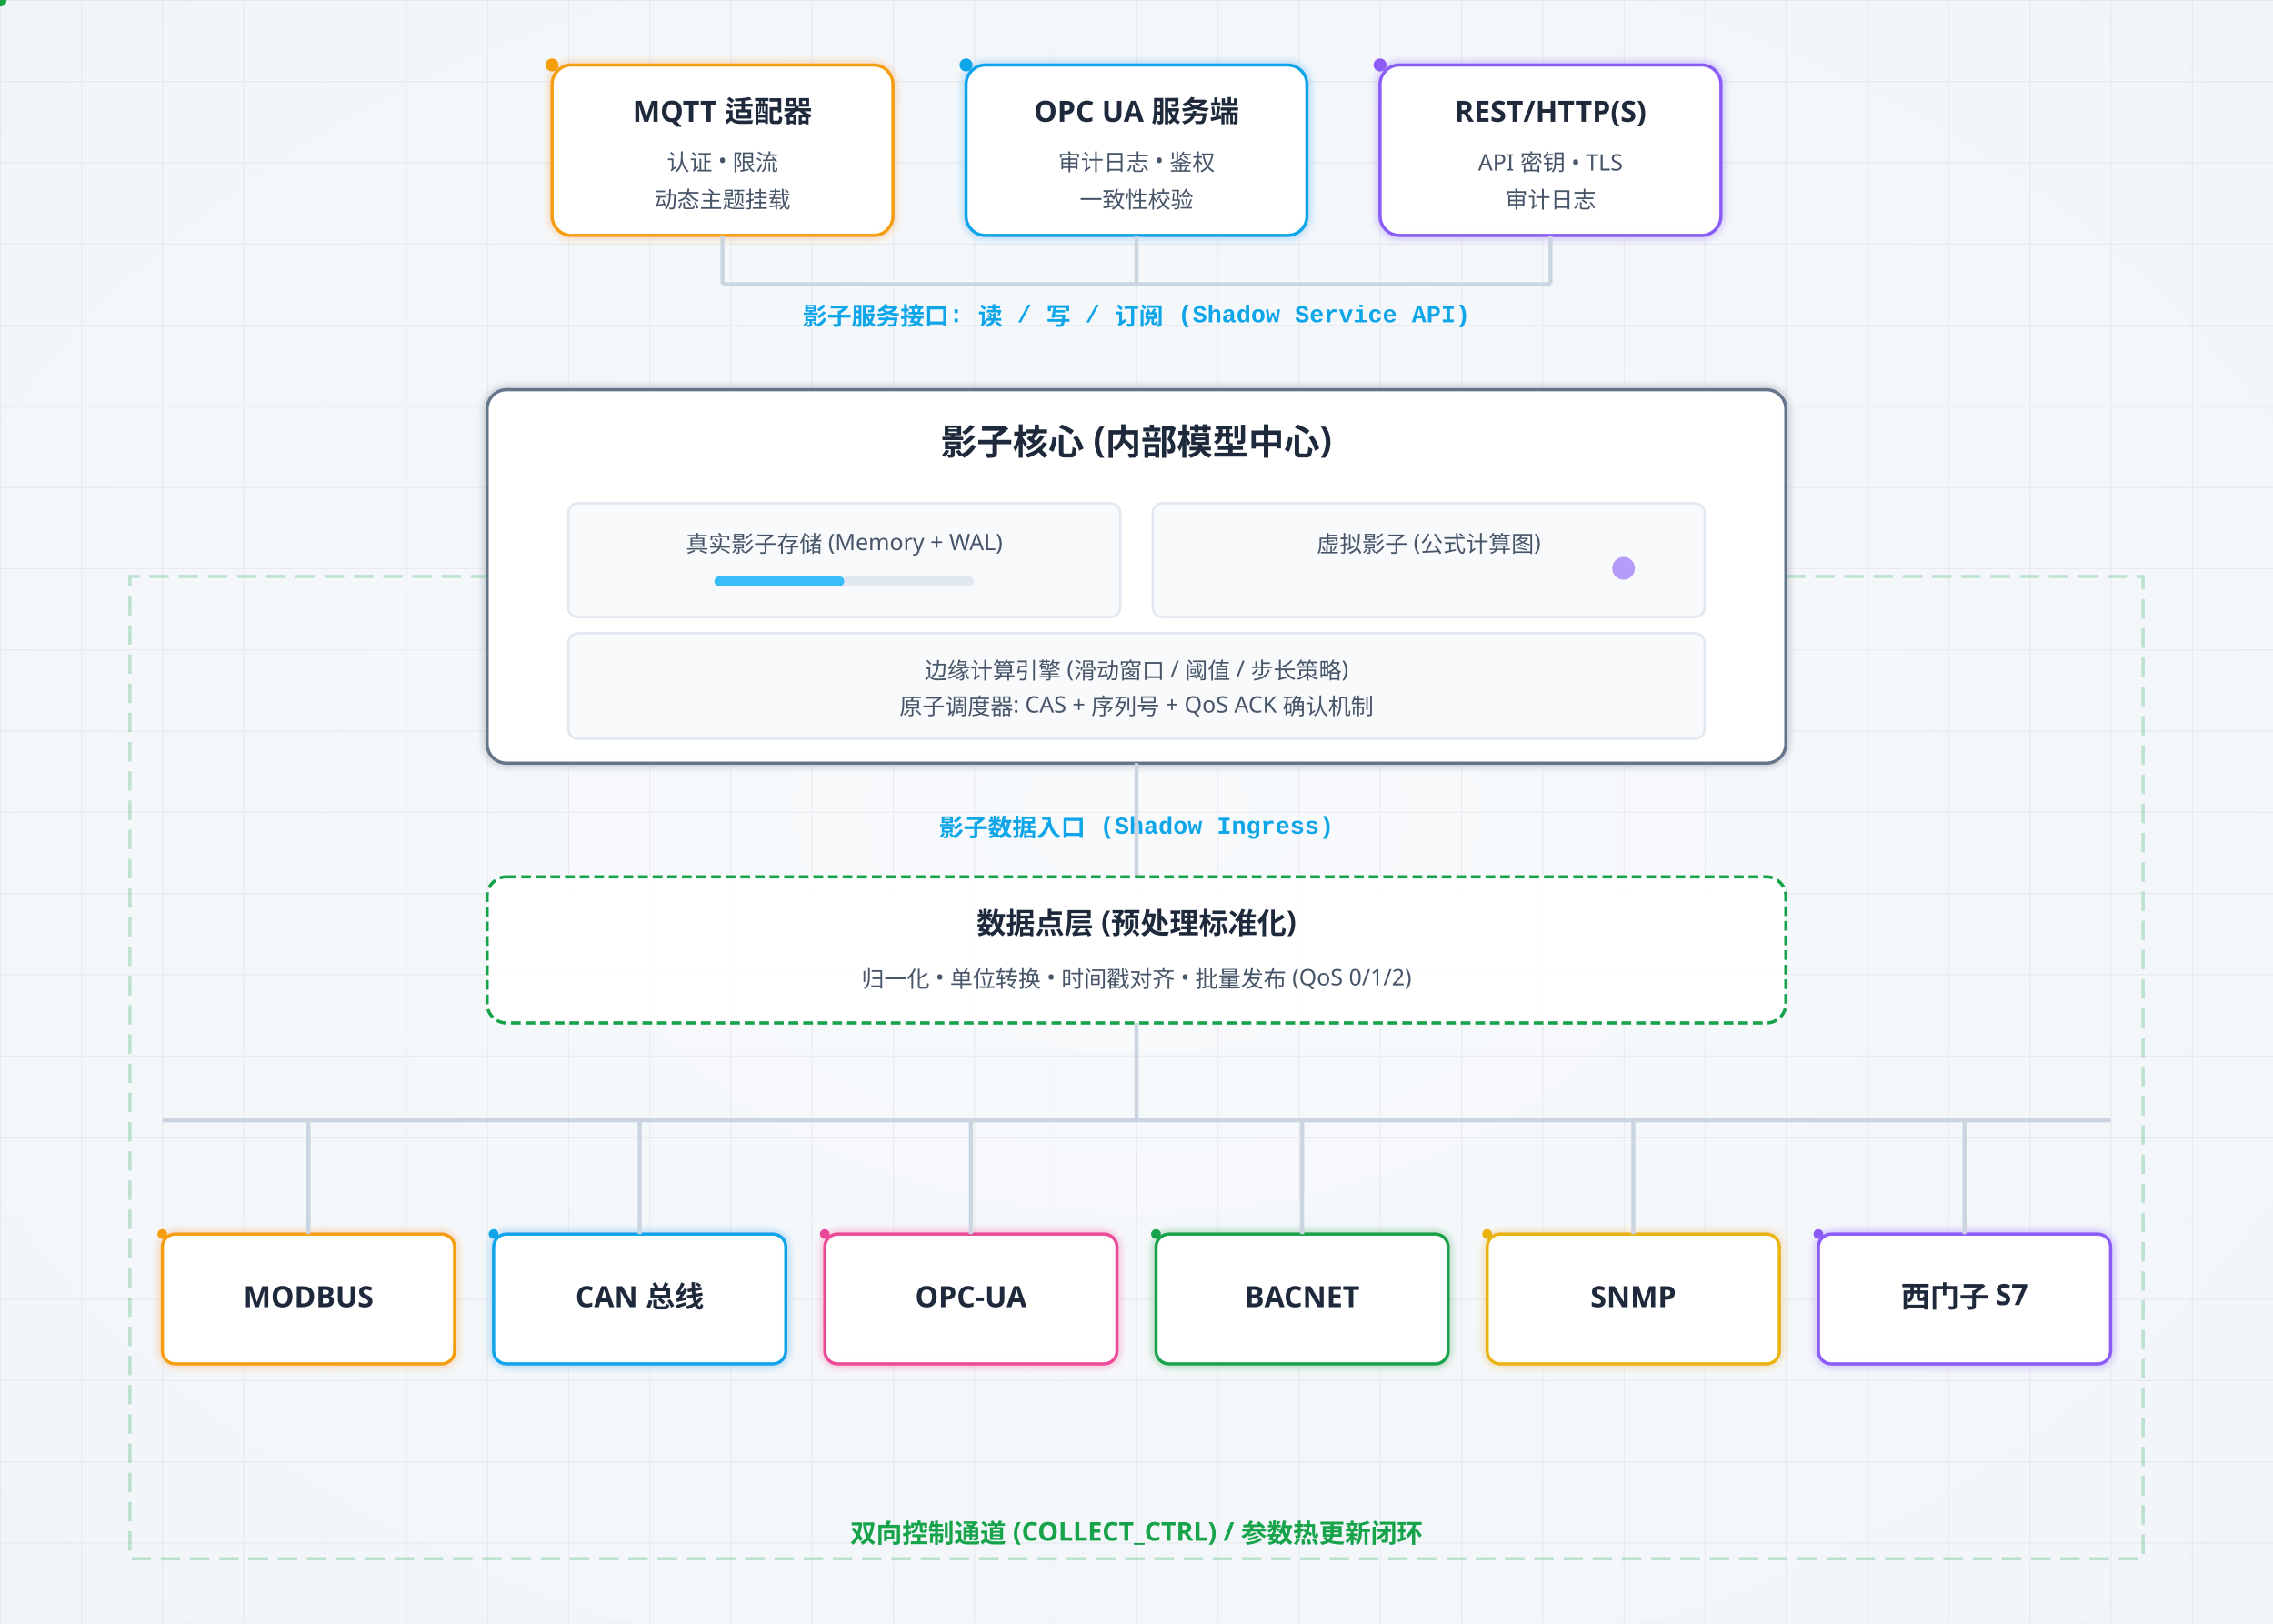
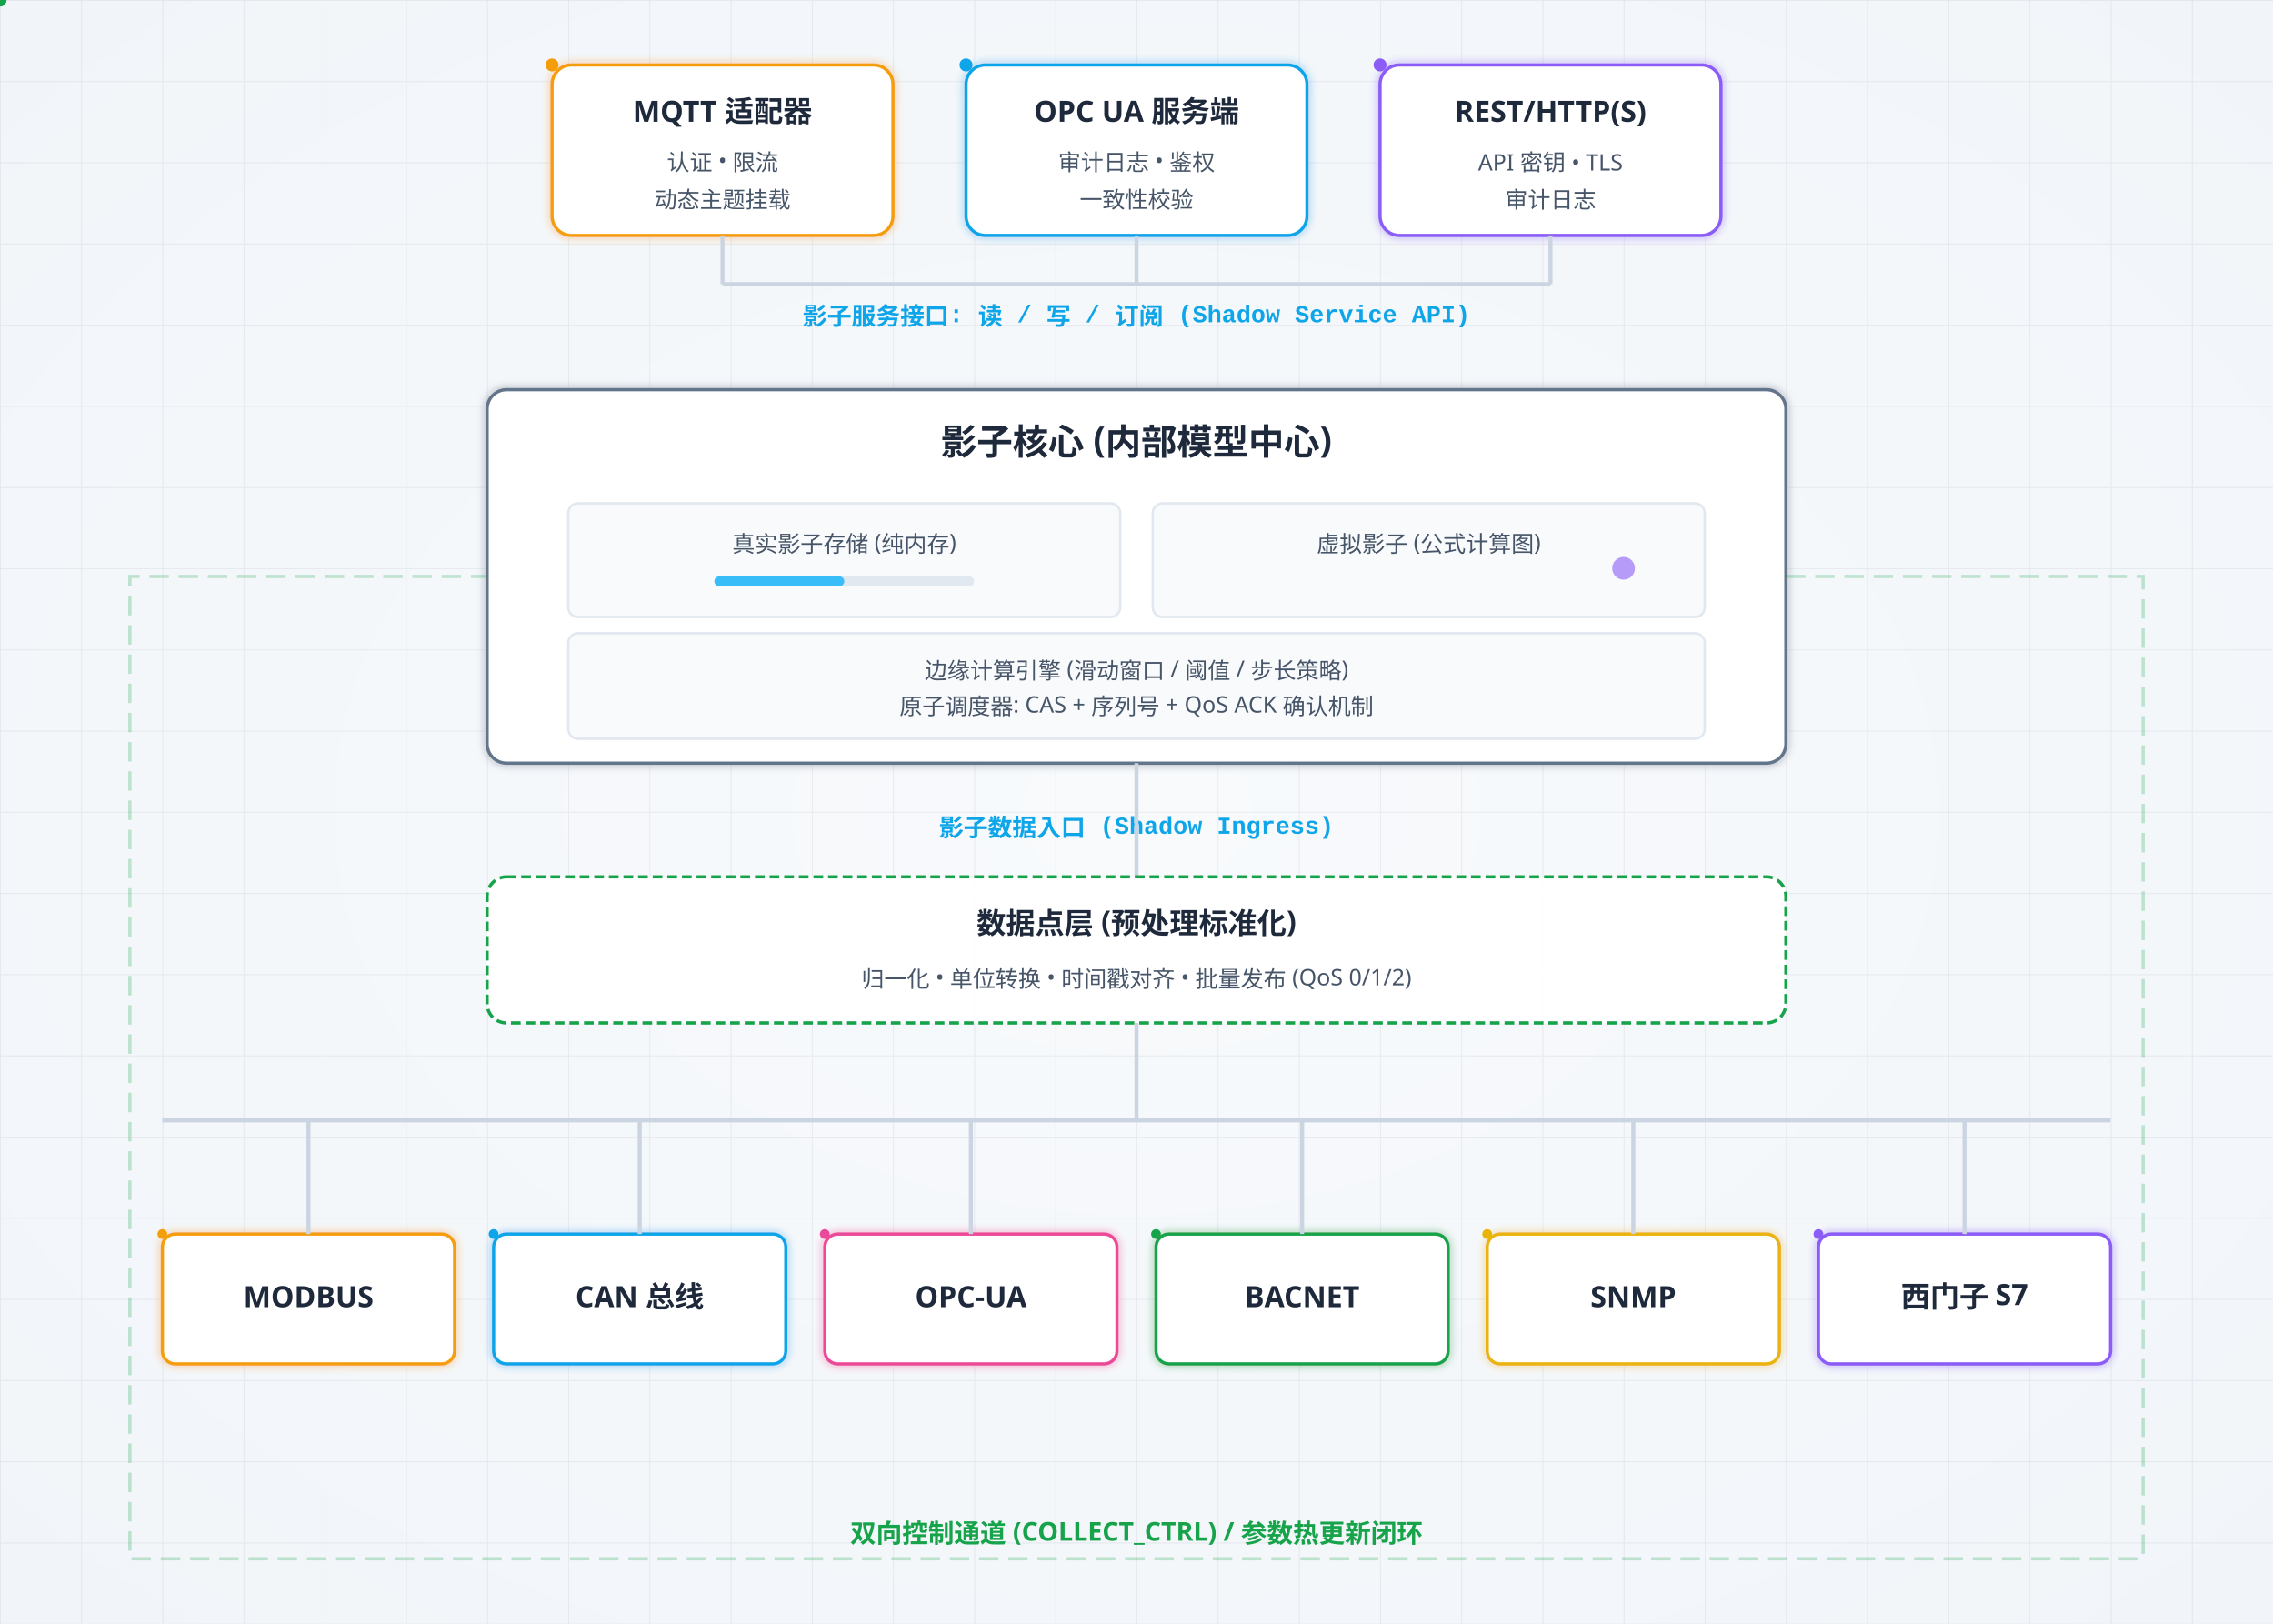
<svg xmlns="http://www.w3.org/2000/svg" width="1400" height="1000" viewBox="0 0 1400 1000">
  <defs>
    <radialGradient id="bg_grad" cx="50%" cy="50%" r="70%">
      <stop offset="0%" stop-color="#f8fafc" />
      <stop offset="100%" stop-color="#f1f5f9" />
    </radialGradient>
    <pattern id="grid" width="50" height="50" patternUnits="userSpaceOnUse">
      <path d="M 50 0 L 0 0 0 50" fill="none" stroke="#0f172a" stroke-width="1" opacity="0.07" />
    </pattern>
    <filter id="glow" x="-20%" y="-20%" width="140%" height="140%">
      <feGaussianBlur stdDeviation="2.5" result="blur" />
      <feComposite in="SourceGraphic" in2="blur" operator="over" />
    </filter>
    <style>
      .panel-bg { fill: #ffffff; stroke-width: 2; fill-opacity: 0.95; }
      .text-label { fill: #1e293b; font-family: 'PingFang SC', 'Microsoft YaHei', sans-serif; font-weight: 800; font-size: 18px; }
      .text-detail { fill: #475569; font-family: 'PingFang SC', 'Microsoft YaHei', sans-serif; font-size: 14px; font-weight: 500; }
      .text-api { fill: #0ea5e9; font-family: 'Courier New', monospace; font-size: 15px; font-weight: bold; }
      .line-main { fill: none; stroke: #cbd5e1; stroke-width: 2.5; }
      .core-box { fill: #f8fafc; stroke: #e2e8f0; stroke-width: 1.5; }
    </style>
  </defs>
  <rect width="100%" height="100%" fill="url(#bg_grad)" />
  <rect width="100%" height="100%" fill="url(#grid)" />
  <g transform="translate(0, 40)">
    <g transform="translate(340, 0)">
      <rect width="210" height="105" rx="12" class="panel-bg" stroke="#f59e0b" filter="url(#glow)" />
      <text x="105" y="35" text-anchor="middle" class="text-label">MQTT 适配器</text>
      <text x="105" y="65" text-anchor="middle" class="text-detail">认证 • 限流</text>
      <text x="105" y="88" text-anchor="middle" class="text-detail">动态主题挂载</text>
      <path id="up_l1" d="M105 135 V105" class="line-main" />
      <circle r="4" fill="#f59e0b">
        <animateMotion dur="1.2s" repeatCount="indefinite">
          <mpath href="#up_l1" />
        </animateMotion>
      </circle>
    </g>
    <g transform="translate(595, 0)">
      <rect width="210" height="105" rx="12" class="panel-bg" stroke="#0ea5e9" filter="url(#glow)" />
      <text x="105" y="35" text-anchor="middle" class="text-label">OPC UA 服务端</text>
      <text x="105" y="65" text-anchor="middle" class="text-detail">审计日志 • 鉴权</text>
      <text x="105" y="88" text-anchor="middle" class="text-detail">一致性校验</text>
      <path id="up_l2" d="M105 135 V105" class="line-main" />
      <circle r="4" fill="#0ea5e9">
        <animateMotion dur="1.5s" repeatCount="indefinite">
          <mpath href="#up_l2" />
        </animateMotion>
      </circle>
    </g>
    <g transform="translate(850, 0)">
      <rect width="210" height="105" rx="12" class="panel-bg" stroke="#8b5cf6" filter="url(#glow)" />
      <text x="105" y="35" text-anchor="middle" class="text-label">REST/HTTP(S)</text>
      <text x="105" y="65" text-anchor="middle" class="text-detail">API 密钥 • TLS</text>
      <text x="105" y="88" text-anchor="middle" class="text-detail">审计日志</text>
      <path id="up_l3" d="M105 135 V105" class="line-main" />
      <circle r="4" fill="#8b5cf6">
        <animateMotion dur="2s" repeatCount="indefinite">
          <mpath href="#up_l3" />
        </animateMotion>
      </circle>
    </g>
    <path d="M445 135 H955" class="line-main" />
  </g>
  <text x="700" y="200" class="text-api" text-anchor="middle">影子服务接口: 读 / 写 / 订阅 (Shadow Service API)</text>
  <g transform="translate(300, 240)">
    <rect width="800" height="230" rx="12" class="panel-bg" stroke="#64748b" filter="url(#glow)" />
    <text x="400" y="40" text-anchor="middle" class="text-label" style="font-size: 22px;">影子核心 (内部模型中心)</text>
    <rect x="50" y="70" width="340" height="70" rx="6" class="core-box" />
-     <text x="220" y="100" text-anchor="middle" class="text-detail" font-weight="bold">真实影子存储 (Memory + WAL)</text>
+     <text x="220" y="100" text-anchor="middle" class="text-detail" font-weight="bold">真实影子存储 (纯内存)</text>
    <rect x="140" y="115" width="160" height="6" rx="3" fill="#e2e8f0" />
    <rect x="140" y="115" width="80" height="6" rx="3" fill="#38bdf8">
      <animate attributeName="width" values="40;160;40" dur="3s" repeatCount="indefinite" />
    </rect>
    <rect x="410" y="70" width="340" height="70" rx="6" class="core-box" />
    <text x="580" y="100" text-anchor="middle" class="text-detail" font-weight="bold">虚拟影子 (公式计算图)</text>
    <circle cx="700" cy="110" r="7" fill="#8b5cf6" opacity="0.6">
      <animate attributeName="r" values="4;8;4" dur="1s" repeatCount="indefinite" />
    </circle>
    <rect x="50" y="150" width="700" height="65" rx="6" class="core-box" />
    <text x="400" y="178" text-anchor="middle" class="text-detail">边缘计算引擎 (滑动窗口 / 阈值 / 步长策略)</text>
    <text x="400" y="200" text-anchor="middle" class="text-detail" fill="#059669" font-weight="bold">原子调度器: CAS + 序列号 + QoS ACK 确认机制</text>
  </g>
  <text x="700" y="515" class="text-api" text-anchor="middle">影子数据入口 (Shadow Ingress)</text>
  <path id="path_ingress" d="M700 470 V540" class="line-main" />
  <circle r="4" fill="#16a34a">
    <animateMotion dur="2s" repeatCount="indefinite">
      <mpath href="#path_ingress" />
    </animateMotion>
  </circle>
  <g transform="translate(300, 540)">
    <rect width="800" height="90" rx="12" class="panel-bg" stroke="#16a34a" stroke-dasharray="6,3" />
    <text x="400" y="35" text-anchor="middle" class="text-label">数据点层 (预处理标准化)</text>
    <text x="400" y="68" text-anchor="middle" class="text-detail">归一化 • 单位转换 • 时间戳对齐 • 批量发布 (QoS 0/1/2)</text>
  </g>
  <path id="path_to_bus" d="M700 630 V690" class="line-main" />
  <path id="bus_horizontal" d="M100 690 L1300 690" class="line-main" />
  <g transform="translate(100, 760)">
    <g transform="translate(0,0)">
      <rect width="180" height="80" rx="8" class="panel-bg" stroke="#f59e0b" filter="url(#glow)" />
      <text x="90" y="45" text-anchor="middle" class="text-label">MODBUS</text>
      <path id="l1" d="M90 0 V-70" class="line-main" />
      <circle r="3" fill="#f59e0b">
        <animateMotion dur="1s" repeatCount="indefinite">
          <mpath href="#l1" />
        </animateMotion>
      </circle>
    </g>
    <g transform="translate(204,0)">
      <rect width="180" height="80" rx="8" class="panel-bg" stroke="#0ea5e9" filter="url(#glow)" />
      <text x="90" y="45" text-anchor="middle" class="text-label">CAN 总线</text>
      <path id="l2" d="M90 0 V-70" class="line-main" />
      <circle r="3" fill="#0ea5e9">
        <animateMotion dur="1.5s" repeatCount="indefinite">
          <mpath href="#l2" />
        </animateMotion>
      </circle>
    </g>
    <g transform="translate(408,0)">
      <rect width="180" height="80" rx="8" class="panel-bg" stroke="#ec4899" filter="url(#glow)" />
      <text x="90" y="45" text-anchor="middle" class="text-label">OPC-UA</text>
      <path id="l3" d="M90 0 V-70" class="line-main" />
      <circle r="3" fill="#ec4899">
        <animateMotion dur="1.3s" repeatCount="indefinite">
          <mpath href="#l3" />
        </animateMotion>
      </circle>
    </g>
    <g transform="translate(612,0)">
      <rect width="180" height="80" rx="8" class="panel-bg" stroke="#16a34a" filter="url(#glow)" />
      <text x="90" y="45" text-anchor="middle" class="text-label">BACNET</text>
      <path id="l4" d="M90 0 V-70" class="line-main" />
      <circle r="3" fill="#16a34a">
        <animateMotion dur="2s" repeatCount="indefinite">
          <mpath href="#l4" />
        </animateMotion>
      </circle>
    </g>
    <g transform="translate(816,0)">
      <rect width="180" height="80" rx="8" class="panel-bg" stroke="#eab308" filter="url(#glow)" />
      <text x="90" y="45" text-anchor="middle" class="text-label">SNMP</text>
      <path id="l5" d="M90 0 V-70" class="line-main" />
      <circle r="3" fill="#eab308">
        <animateMotion dur="1.8s" repeatCount="indefinite">
          <mpath href="#l5" />
        </animateMotion>
      </circle>
    </g>
    <g transform="translate(1020,0)">
      <rect width="180" height="80" rx="8" class="panel-bg" stroke="#8b5cf6" filter="url(#glow)" />
      <text x="90" y="45" text-anchor="middle" class="text-label">西门子 S7</text>
      <path id="l6" d="M90 0 V-70" class="line-main" />
      <circle r="3" fill="#8b5cf6">
        <animateMotion dur="2.2s" repeatCount="indefinite">
          <mpath href="#l6" />
        </animateMotion>
      </circle>
    </g>
  </g>
  <path id="ctrl_flow" d="M1100 355 H1320 V960 H80 V355 H300" fill="none" stroke="#16a34a" stroke-width="2" stroke-dasharray="12,6" opacity="0.25" />
  <circle r="4" fill="#16a34a">
    <animateMotion dur="12s" repeatCount="indefinite">
      <mpath href="#ctrl_flow" />
    </animateMotion>
  </circle>
  <text x="700" y="950" text-anchor="middle" class="text-detail" style="fill: #16a34a; font-weight: bold; font-size: 16px;">双向控制通道 (COLLECT_CTRL) / 参数热更新闭环</text>
</svg>
